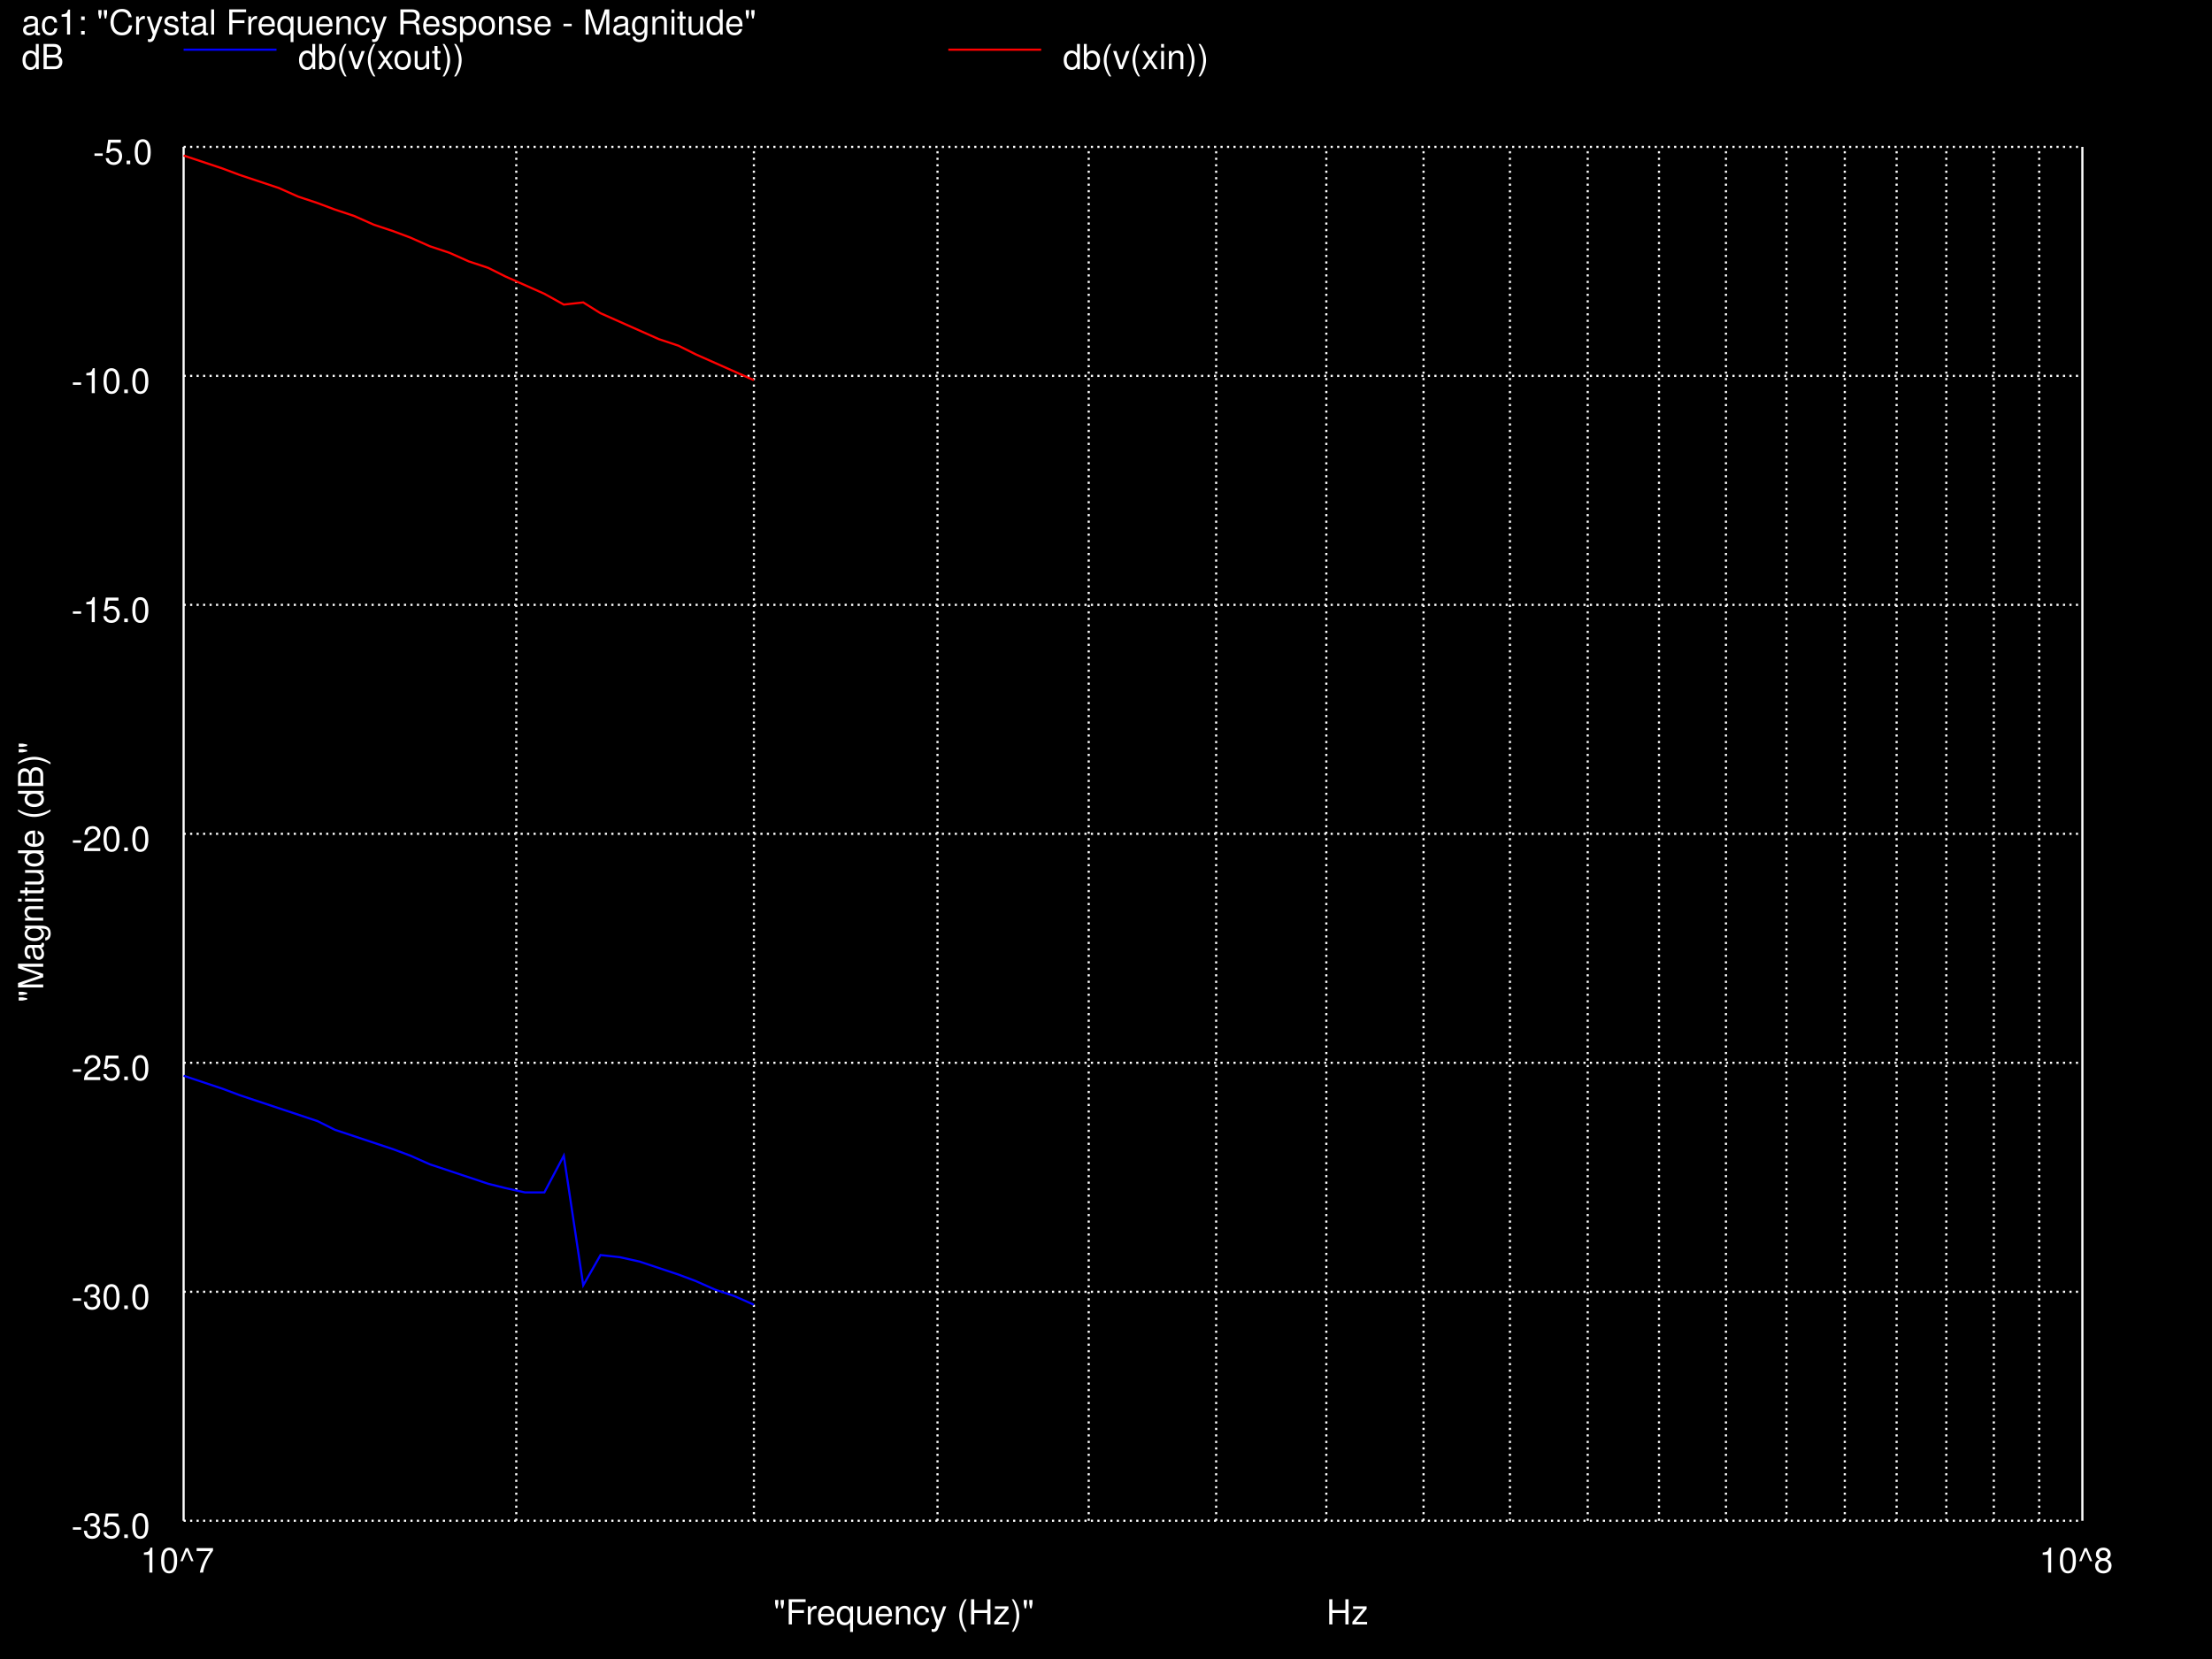
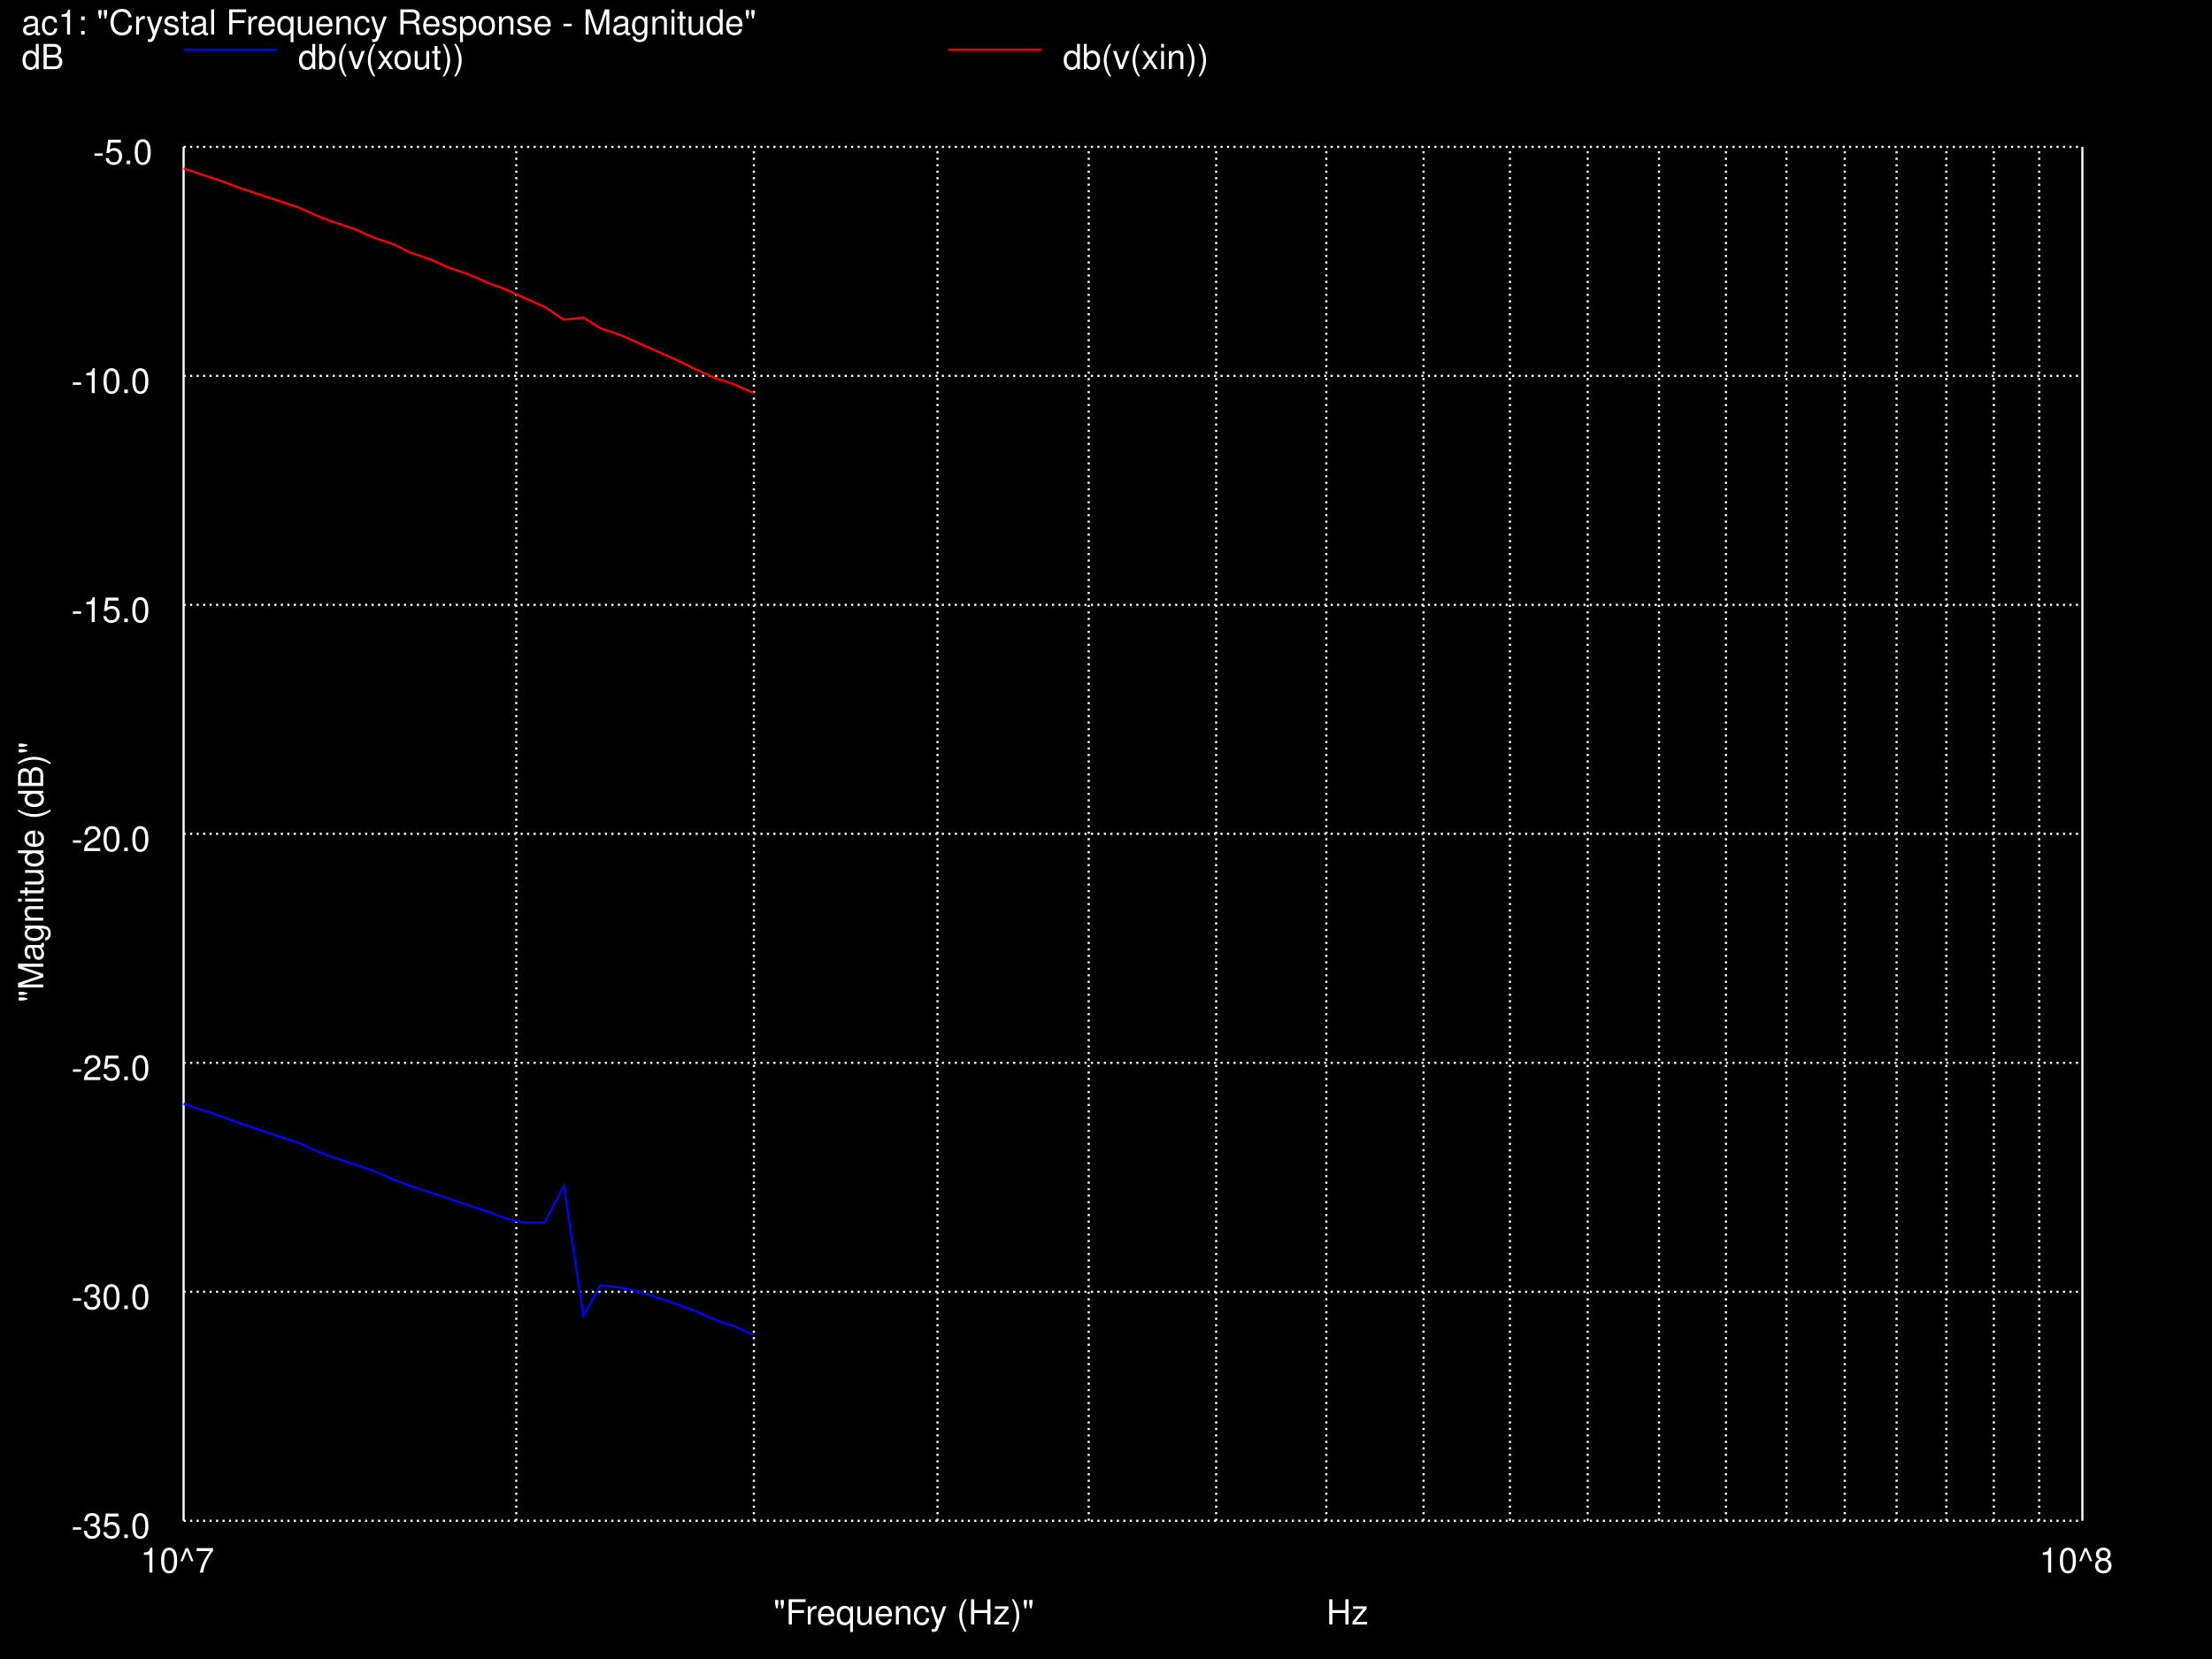
<svg xmlns="http://www.w3.org/2000/svg" version="1.1" width="100%" height="100%" viewBox="0 0 1024 768" style="fill: none; font-family: Helvetica;  font: Helvetica; ">
  <rect x="0" y="0" width="1024" height="768" fill="black" stroke="none" />
  <text stroke="none" fill="white" font-size="16" x="358" y="752">
"Frequency (Hz)"
</text>
  <text transform="rotate(-90, 20, 464)" stroke="none" fill="white" font-size="16" x="20" y="464">
"Magnitude (dB)"
</text>
  <text stroke="none" fill="white" font-size="16" x="10" y="16">
ac1: "Crystal Frequency Response - Magnitude"
</text>
  <path stroke="white" d="M85 704l0 -636" />
  <text stroke="none" fill="white" font-size="16" x="65" y="728">
10^7
</text>
  <path stroke="white" stroke-dasharray="1,2" d="M239 704l0 -636M349 704l0 -636M434 704l0 -636M504 704l0 -636M563 704l0 -636M614 704l0 -636M659 704l0 -636M699 704l0 -636M735 704l0 -636M768 704l0 -636M799 704l0 -636M827 704l0 -636M854 704l0 -636" />
  <path stroke="white" stroke-dasharray="1,2" d="M878 704l0 -636M901 704l0 -636M923 704l0 -636M944 704l0 -636" />
  <path stroke="white" d="M964 704l0 -636" />
  <text stroke="none" fill="white" font-size="16" x="944" y="728">
10^8
</text>
  <text stroke="none" fill="white" font-size="16" x="614" y="752">
Hz
</text>
  <path stroke="white" stroke-dasharray="1,2" d="M85 704l879 0" />
  <text stroke="none" fill="white" font-size="16" x="33" y="712">
-35.0
</text>
  <path stroke="white" stroke-dasharray="1,2" d="M85 598l879 0" />
  <text stroke="none" fill="white" font-size="16" x="33" y="606">
-30.0
</text>
  <path stroke="white" stroke-dasharray="1,2" d="M85 492l879 0" />
  <text stroke="none" fill="white" font-size="16" x="33" y="500">
-25.0
</text>
  <path stroke="white" stroke-dasharray="1,2" d="M85 386l879 0" />
  <text stroke="none" fill="white" font-size="16" x="33" y="394">
-20.0
</text>
  <path stroke="white" stroke-dasharray="1,2" d="M85 280l879 0" />
  <text stroke="none" fill="white" font-size="16" x="33" y="288">
-15.0
</text>
  <path stroke="white" stroke-dasharray="1,2" d="M85 174l879 0" />
  <text stroke="none" fill="white" font-size="16" x="33" y="182">
-10.0
</text>
  <path stroke="white" stroke-dasharray="1,2" d="M85 68l879 0" />
  <text stroke="none" fill="white" font-size="16" x="43" y="76">
-5.0
</text>
  <text stroke="none" fill="white" font-size="16" x="10" y="32">
dB
</text>
  <path stroke="red" d="M439 23l43 0" />
  <text stroke="none" fill="white" font-size="16" x="492" y="32">
db(v(xin))
</text>
-   <path stroke="red" d="M85 72l18 6 8 3 18 6 9 4 9 3 8 3 9 3 9 4 9 3 8 3 9 4 9 3 9 4 9 3 8 4 18 8 9 5 9 -1 8 5 27 12 9 3 8 4 27 12" />
+   <path stroke="red" d="M85 78l18 6 8 3 27 9 9 4 8 3 9 3 9 4 9 3 8 4 9 3 9 4 9 3 9 4 8 3 18 8 9 6 9 -1 8 5 9 3 27 12 8 4 9 4 9 3 9 4" />
  <path stroke="blue" d="M85 23l43 0" />
  <text stroke="none" fill="white" font-size="16" x="138" y="32">
db(v(xout))
</text>
-   <path stroke="blue" d="M85 498l18 6 8 3 36 12 8 4 27 9 8 3 9 4 27 9 8 2 9 2 9 0 9 -17 9 60 8 -14 9 1 9 2 18 6 8 3 9 4 9 3 9 4" />
+   <path stroke="blue" d="M85 511l18 6 8 3 27 9 9 4 8 3 18 6 9 4 8 3 36 12 8 3 9 2 9 0 9 -17 9 60 8 -14 9 1 9 2 18 6 8 3 9 4 9 3 9 4" />
</svg>
